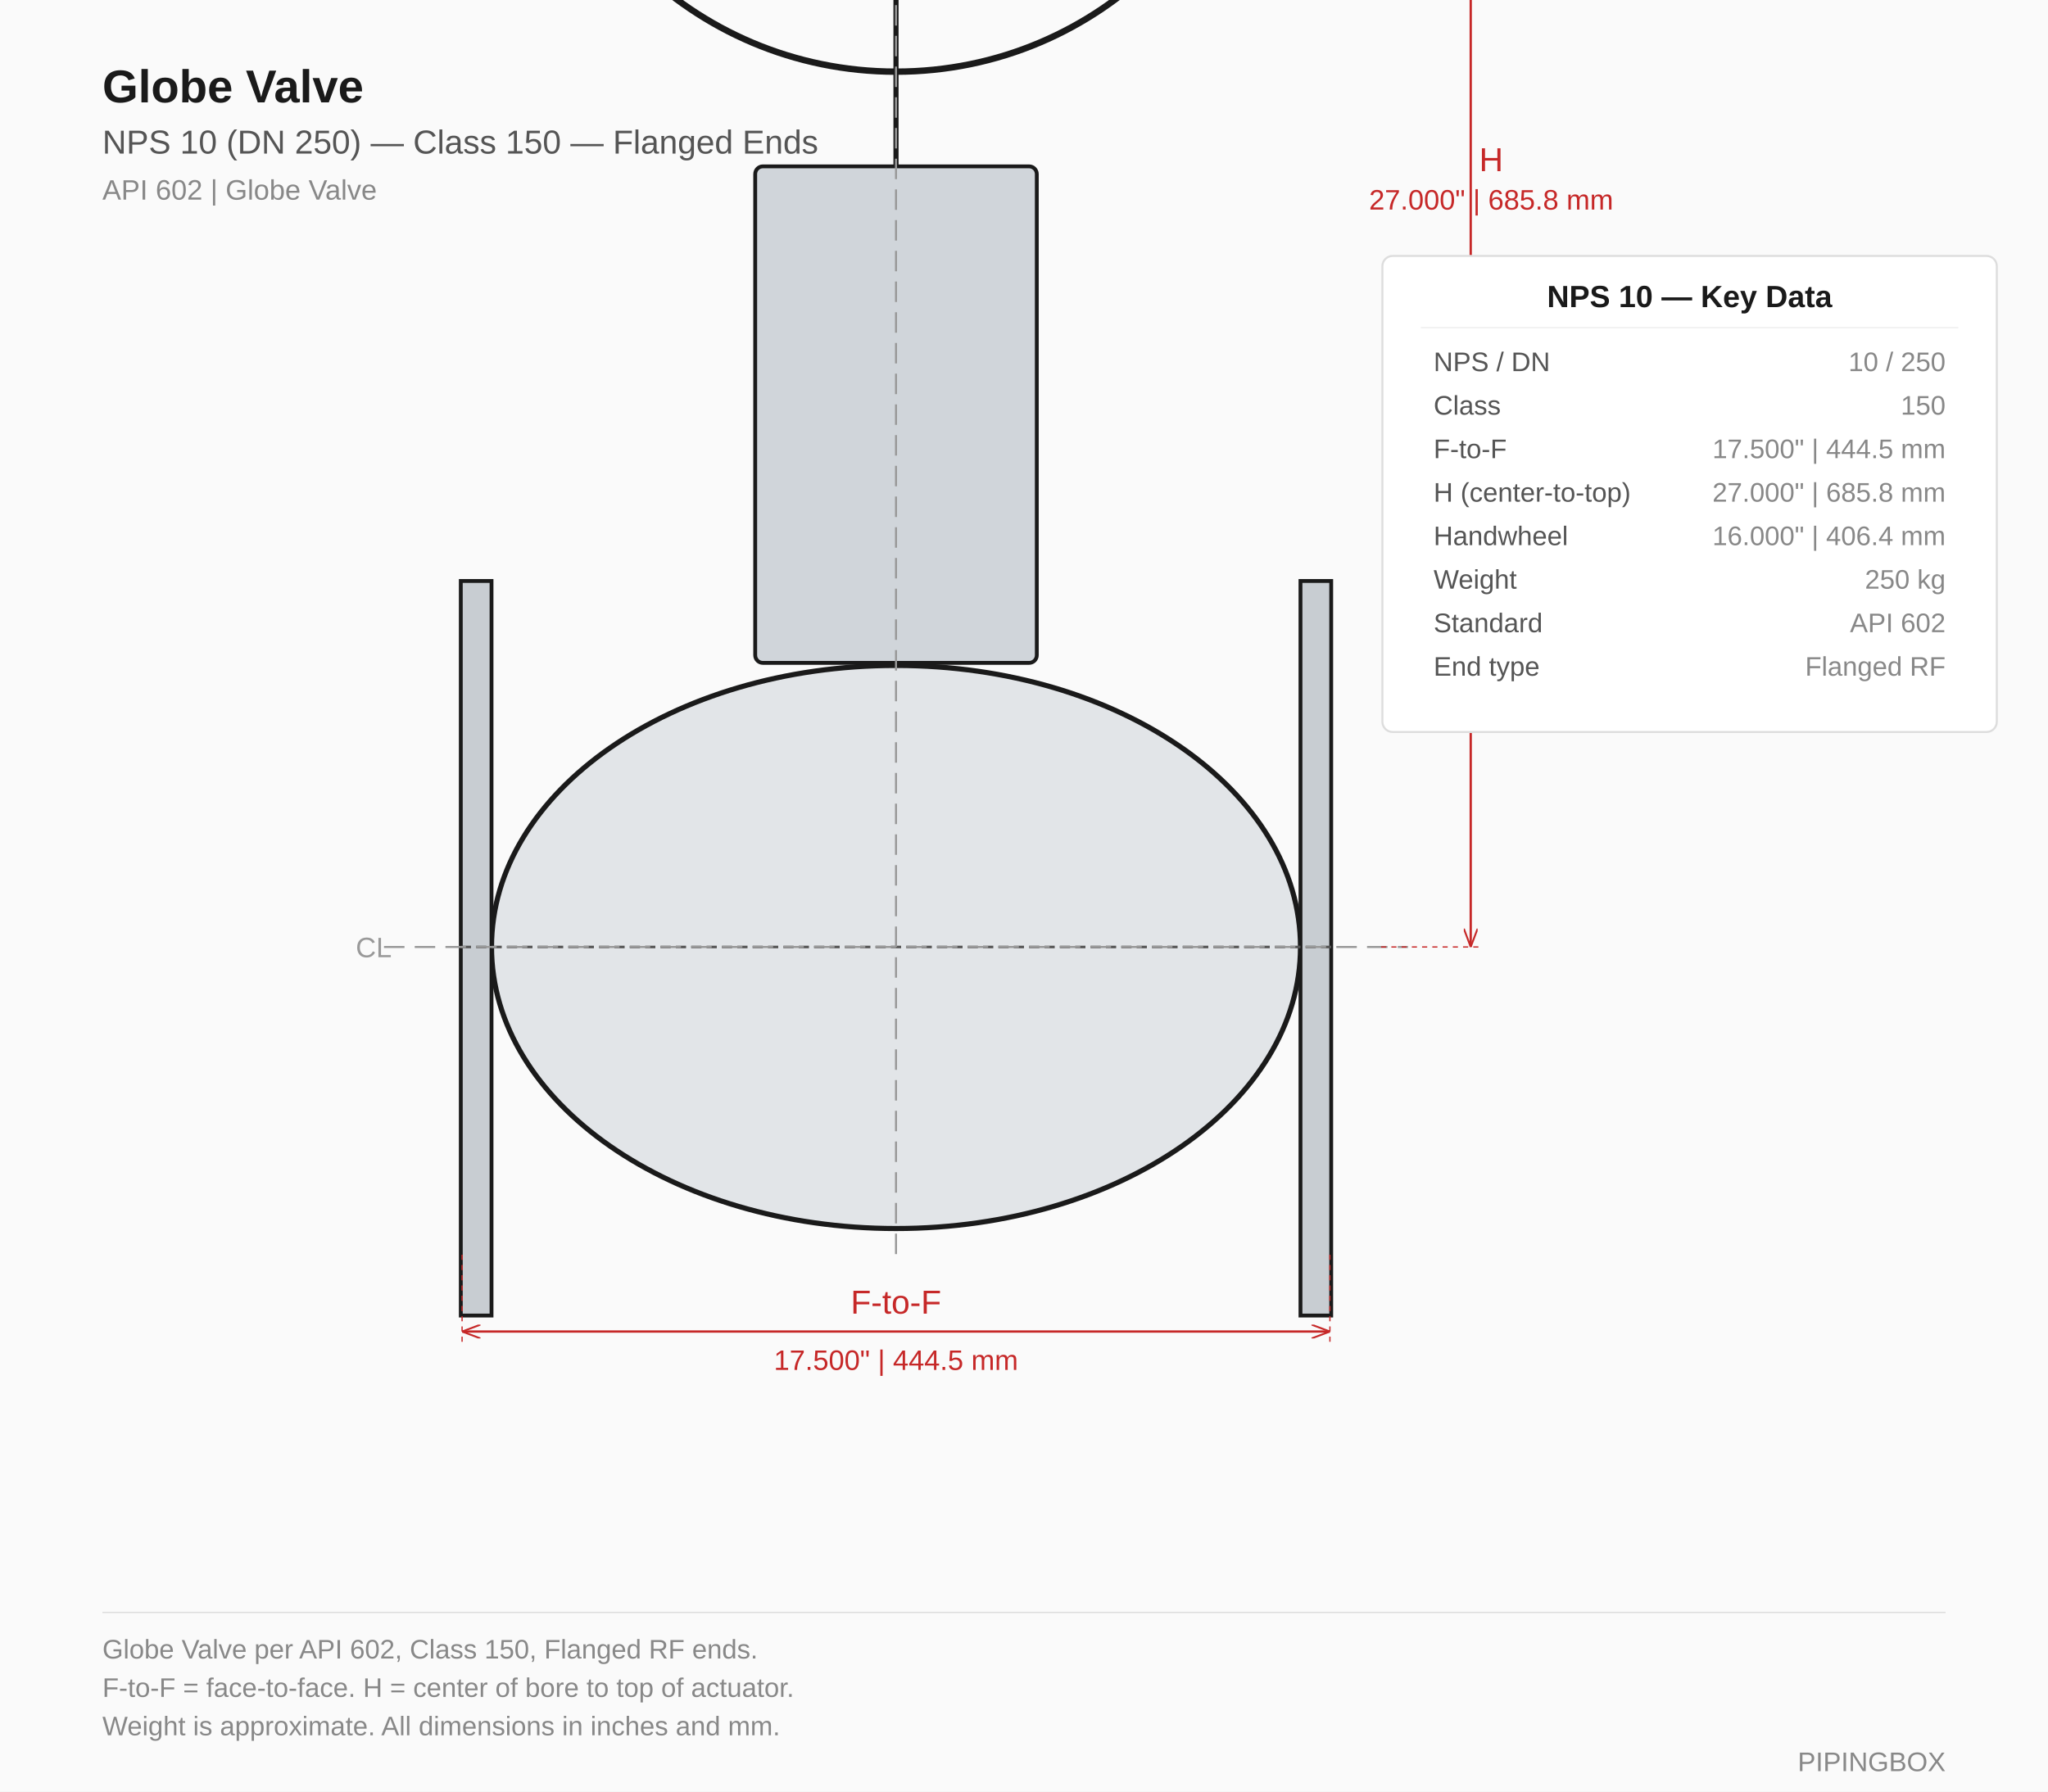
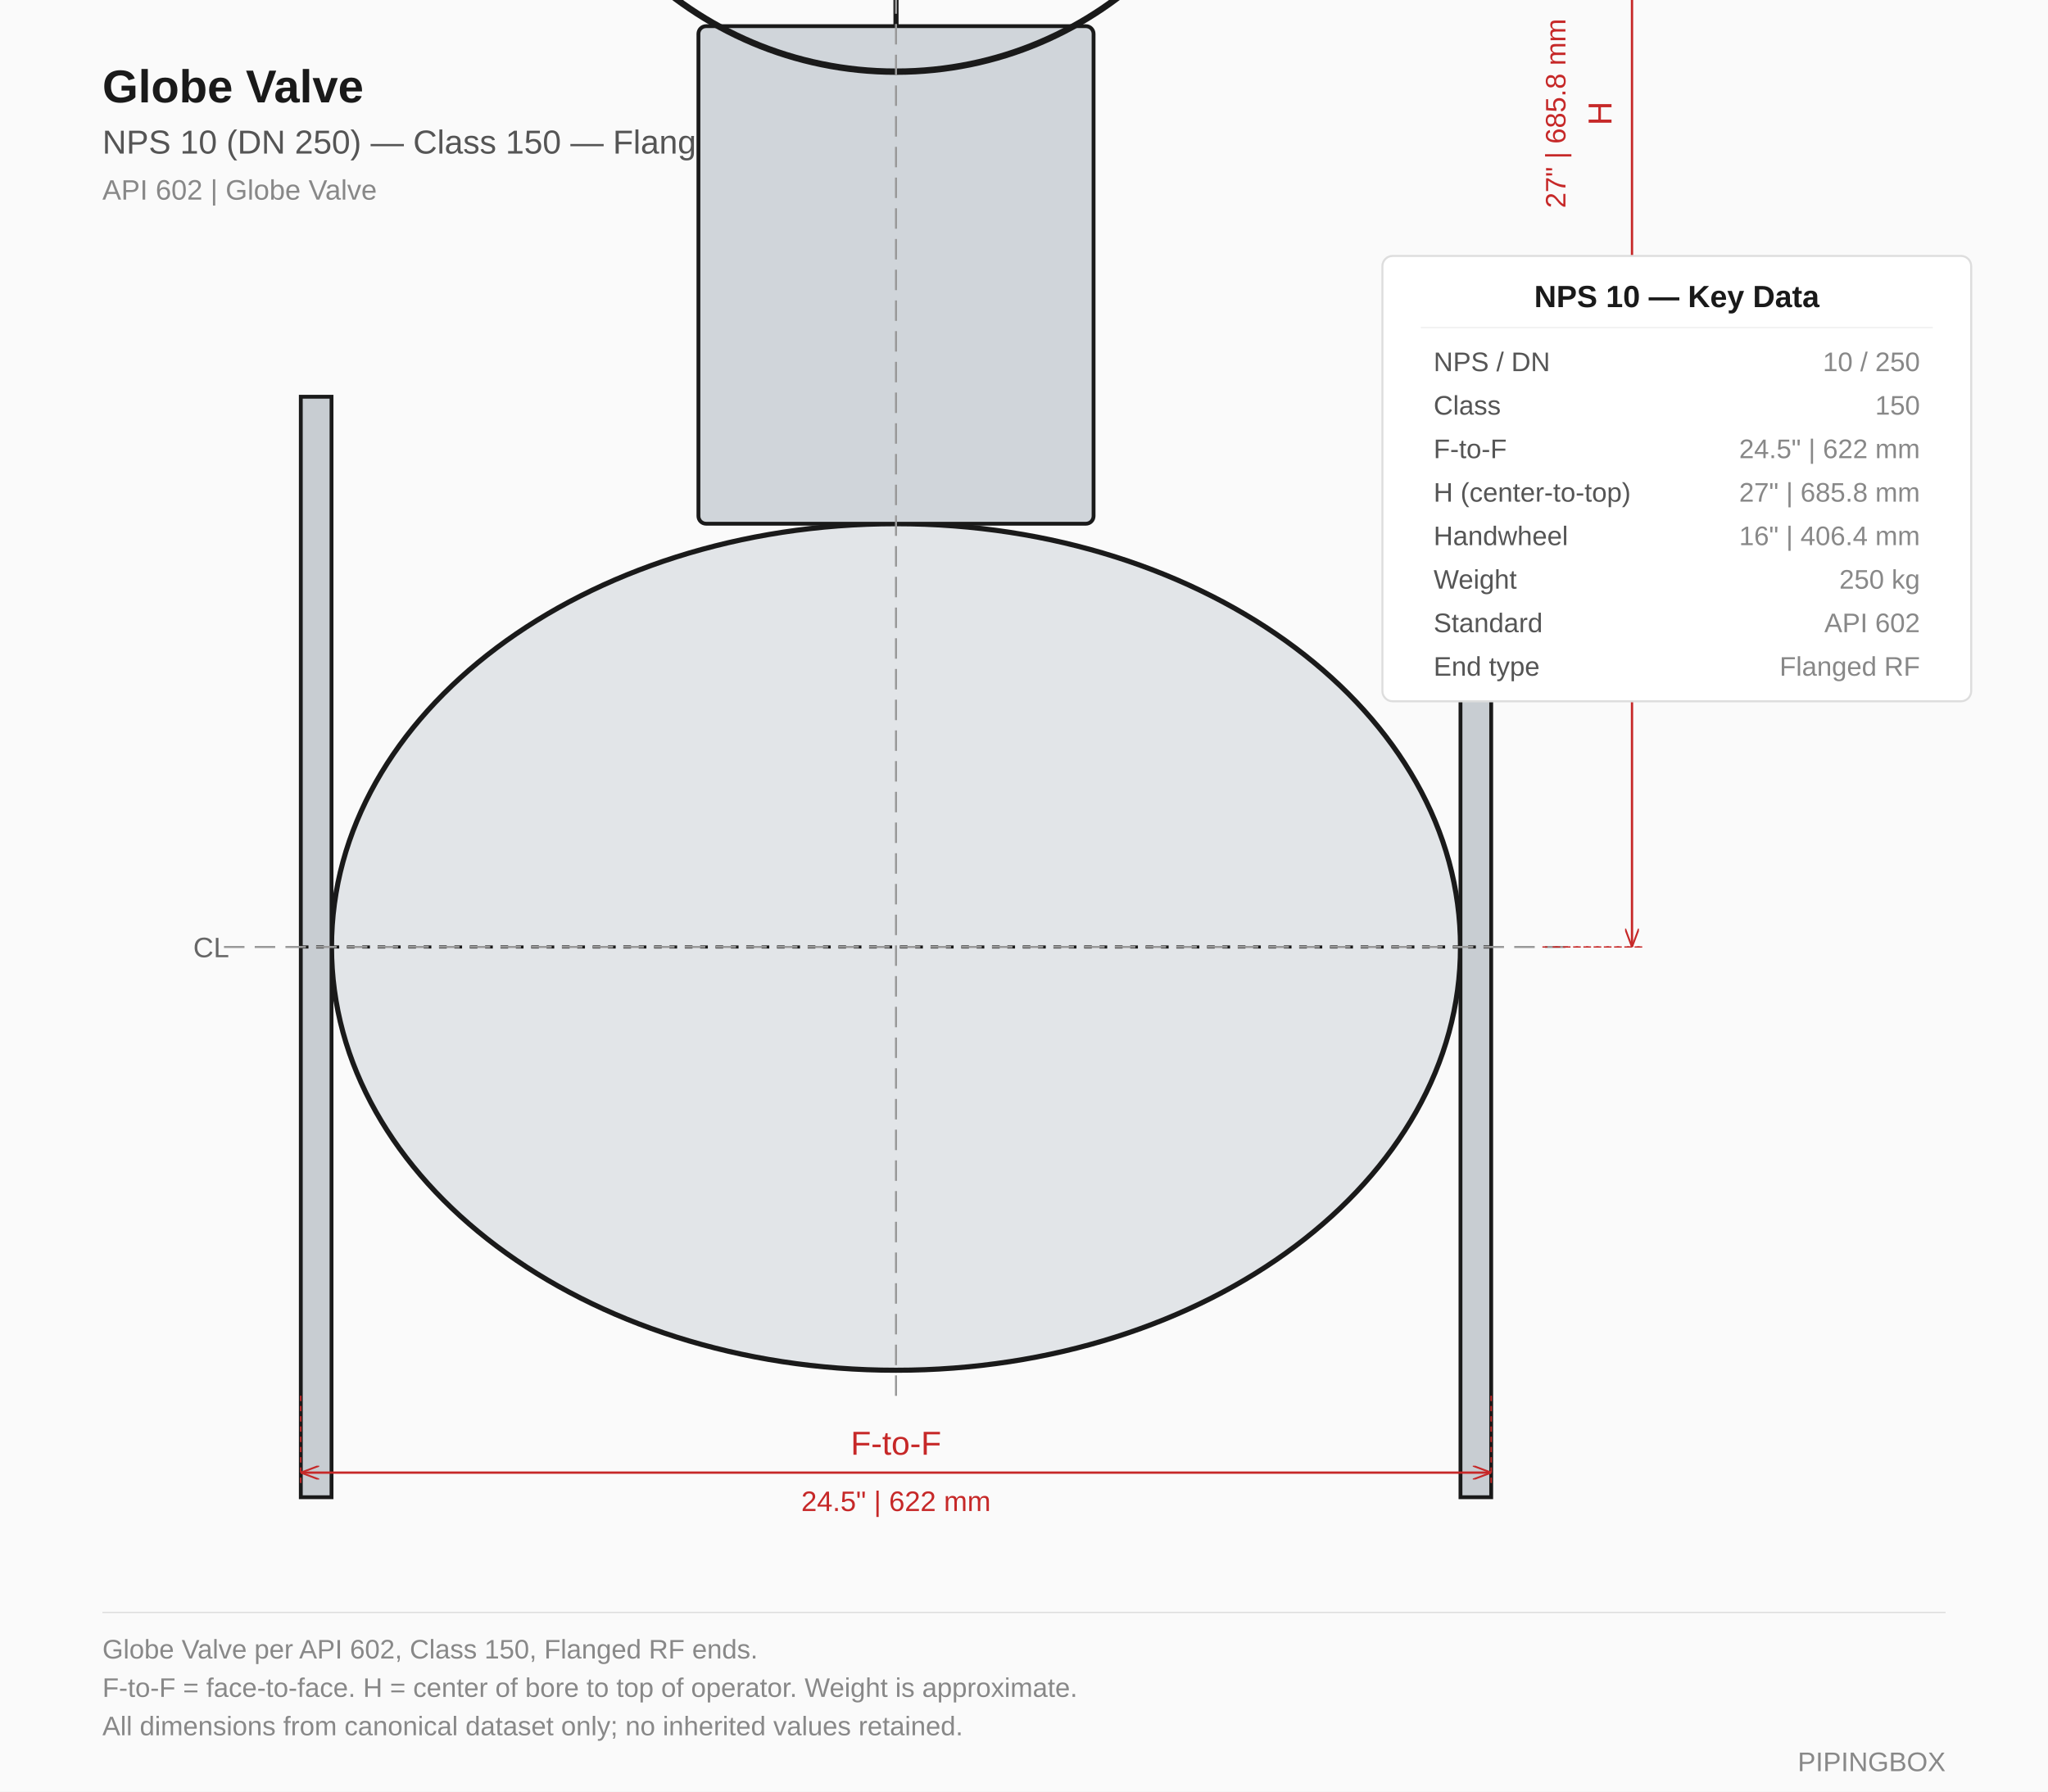
<svg xmlns="http://www.w3.org/2000/svg" viewBox="0 0 800 700" width="800" height="700">
  <defs>
    <style>
    .profile{stroke:#1a1a1a;stroke-width:2;fill:#e2e5e8}
-     .bore{stroke:#555;stroke-width:1;fill:none;stroke-dasharray:4 2}
+     .profile2{stroke:#1a1a1a;stroke-width:1.6;fill:#d0d5da}
+     .winding{stroke:#555;stroke-width:1;fill:none}
    .centerline{stroke:#999;stroke-width:.8;stroke-dasharray:8 4;fill:none}
    .dim-line{stroke:#c62828;stroke-width:.9;fill:none}
    .dim-text{font-family:'Segoe UI',Arial,sans-serif;font-size:13px;fill:#c62828;text-anchor:middle}
    .dim-sub{font-family:'Segoe UI',Arial,sans-serif;font-size:11px;fill:#c62828;text-anchor:middle}
    .title{font-family:'Segoe UI',Arial,sans-serif;font-size:18px;font-weight:600;fill:#1a1a1a}
    .subtitle{font-family:'Segoe UI',Arial,sans-serif;font-size:13px;fill:#555}
    .std-ref{font-family:'Segoe UI',Arial,sans-serif;font-size:11px;fill:#888}
    .note{font-family:'Segoe UI',Arial,sans-serif;font-size:10.5px;fill:#888}
-     .label{font-family:'Segoe UI',Arial,sans-serif;font-size:11px;fill:#999;text-anchor:middle}
+     .label{font-family:'Segoe UI',Arial,sans-serif;font-size:11px;fill:#666;text-anchor:middle}
    .tbl-hdr{font-family:'Segoe UI',Arial,sans-serif;font-size:12px;fill:#1a1a1a;font-weight:600;text-anchor:middle}
    .tbl-key{font-family:'Segoe UI',Arial,sans-serif;font-size:10.5px;fill:#555;text-anchor:start}
    .tbl-val{font-family:'Segoe UI',Arial,sans-serif;font-size:10.5px;fill:#888;text-anchor:end}
+     .bore{stroke:#1a1a1a;stroke-width:1.2;stroke-dasharray:3 3;fill:none}
  </style>
    <marker id="as" markerWidth="8" markerHeight="6" refX="0" refY="3" orient="auto">
      <path d="M8,0 L0,3 L8,6" fill="none" stroke="#c62828" stroke-width=".8" />
    </marker>
    <marker id="ae" markerWidth="8" markerHeight="6" refX="8" refY="3" orient="auto">
      <path d="M0,0 L8,3 L0,6" fill="none" stroke="#c62828" stroke-width=".8" />
    </marker>
  </defs>
  <rect width="800" height="700" fill="#fafafa" />
  <text x="40" y="40" class="title">Globe Valve</text>
  <text x="40" y="60" class="subtitle">NPS 10 (DN 250) — Class 150 — Flanged Ends</text>
  <text x="40" y="78" class="std-ref">API 602 | Globe Valve</text>
-   <ellipse cx="350" cy="370" rx="158" ry="110" class="profile" />
-   <rect x="180" y="227" width="12" height="287" fill="#c8cdd2" stroke="#1a1a1a" stroke-width="1.5" />
-   <rect x="508" y="227" width="12" height="287" fill="#c8cdd2" stroke="#1a1a1a" stroke-width="1.5" />
-   <line x1="180" y1="370" x2="520" y2="370" class="bore" />
-   <rect x="295" y="65" width="110" height="194" rx="3" fill="#d0d5da" stroke="#1a1a1a" stroke-width="1.5" />
-   <line x1="350" y1="65" x2="350" y2="-116" stroke="#1a1a1a" stroke-width="2" />
+   <ellipse cx="350" cy="370" rx="220.5" ry="165.375" class="profile" />
+   <rect x="117.5" y="155.012" width="12" height="429.975" fill="#c8cdd2" stroke="#1a1a1a" stroke-width="1.5" />
+   <rect x="570.5" y="155.012" width="12" height="429.975" fill="#c8cdd2" stroke="#1a1a1a" stroke-width="1.5" />
+   <line x1="117.5" y1="370" x2="582.5" y2="370" class="bore" />
+   <rect x="272.825" y="10.225" width="154.35" height="194.4" rx="3" fill="#d0d5da" stroke="#1a1a1a" stroke-width="1.5" />
+   <line x1="350" y1="10.225" x2="350" y2="-116" stroke="#1a1a1a" stroke-width="2" />
  <circle cx="350" cy="-116" r="144" fill="none" stroke="#1a1a1a" stroke-width="2.5" />
  <line x1="206" y1="-116" x2="494" y2="-116" stroke="#1a1a1a" stroke-width="1" />
-   <line x1="150" y1="370" x2="550" y2="370" class="centerline" />
-   <text x="146" y="374" class="label" text-anchor="end">CL</text>
-   <line x1="350" y1="490" x2="350" y2="-246" class="centerline" />
-   <line x1="180.5" y1="490.25" x2="180.5" y2="525.25" stroke="#c62828" stroke-width=".5" stroke-dasharray="2 2" />
-   <line x1="519.5" y1="490.25" x2="519.5" y2="525.25" stroke="#c62828" stroke-width=".5" stroke-dasharray="2 2" />
-   <line x1="180.5" y1="520.25" x2="519.5" y2="520.25" class="dim-line" marker-start="url(#as)" marker-end="url(#ae)" />
-   <text x="350" y="513.25" class="dim-text">F-to-F</text>
-   <text x="350" y="535.25" class="dim-sub">17.500" | 444.5 mm</text>
-   <line x1="539.5" y1="370" x2="579.5" y2="370" stroke="#c62828" stroke-width=".5" stroke-dasharray="2 2" />
-   <line x1="539.5" y1="-226.25" x2="579.5" y2="-226.25" stroke="#c62828" stroke-width=".5" stroke-dasharray="2 2" />
-   <line x1="574.5" y1="-226.25" x2="574.5" y2="370" class="dim-line" marker-start="url(#as)" marker-end="url(#ae)" />
-   <text x="582.5" y="66.875" class="dim-text" text-anchor="start">H</text>
-   <text x="582.5" y="81.875" class="dim-sub" text-anchor="start">27.000" | 685.8 mm</text>
-   <rect x="540" y="100" width="240" height="186" rx="4" fill="white" stroke="#ddd" stroke-width=".8" />
-   <text x="660" y="120" class="tbl-hdr">NPS 10 — Key Data</text>
-   <line x1="555" y1="128" x2="765" y2="128" stroke="#eee" stroke-width=".5" />
+   <line x1="87.5" y1="370" x2="612.5" y2="370" class="centerline" />
+   <text x="82.5" y="374" class="label" text-anchor="end">CL</text>
+   <line x1="350" y1="545.375" x2="350" y2="-301.375" class="centerline" />
+   <line x1="117.5" y1="545.375" x2="117.5" y2="580.375" stroke="#c62828" stroke-width=".5" stroke-dasharray="2 2" />
+   <line x1="582.5" y1="545.375" x2="582.5" y2="580.375" stroke="#c62828" stroke-width=".5" stroke-dasharray="2 2" />
+   <line x1="117.5" y1="575.375" x2="582.5" y2="575.375" class="dim-line" marker-start="url(#as)" marker-end="url(#ae)" />
+   <text x="350" y="568.375" class="dim-text">F-to-F</text>
+   <text x="350" y="590.375" class="dim-sub">24.5" | 622 mm</text>
+   <line x1="117.5" y1="545.375" x2="117.5" y2="580.375" stroke="#c62828" stroke-width=".5" stroke-dasharray="2 2" />
+   <line x1="582.5" y1="545.375" x2="582.5" y2="580.375" stroke="#c62828" stroke-width=".5" stroke-dasharray="2 2" />
+   <line x1="602.5" y1="370" x2="642.5" y2="370" stroke="#c62828" stroke-width=".5" stroke-dasharray="2 2" />
+   <line x1="602.5" y1="-281.375" x2="642.5" y2="-281.375" stroke="#c62828" stroke-width=".5" stroke-dasharray="2 2" />
+   <line x1="637.5" y1="-281.375" x2="637.5" y2="370" class="dim-line" marker-start="url(#as)" marker-end="url(#ae)" />
+   <text x="629.5" y="44.312" class="dim-text" transform="rotate(-90 629.5 44.3125)">H</text>
+   <text x="611.5" y="44.312" class="dim-sub" transform="rotate(-90 611.5 44.3125)">27" | 685.8 mm</text>
+   <line x1="607.5" y1="-281.375" x2="642.5" y2="-281.375" stroke="#c62828" stroke-width=".5" stroke-dasharray="2 2" />
+   <line x1="607.5" y1="370" x2="642.5" y2="370" stroke="#c62828" stroke-width=".5" stroke-dasharray="2 2" />
+   <rect x="540" y="100" width="230" height="174" rx="4" fill="white" stroke="#ddd" stroke-width=".8" />
+   <text x="655" y="120" class="tbl-hdr">NPS 10 — Key Data</text>
+   <line x1="555" y1="128" x2="755" y2="128" stroke="#eee" stroke-width=".5" />
  <text x="560" y="145" class="tbl-key">NPS / DN</text>
-   <text x="760" y="145" class="tbl-val">10 / 250</text>
+   <text x="750" y="145" class="tbl-val">10 / 250</text>
  <text x="560" y="162" class="tbl-key">Class</text>
-   <text x="760" y="162" class="tbl-val">150</text>
+   <text x="750" y="162" class="tbl-val">150</text>
  <text x="560" y="179" class="tbl-key">F-to-F</text>
-   <text x="760" y="179" class="tbl-val">17.500" | 444.5 mm</text>
+   <text x="750" y="179" class="tbl-val">24.5" | 622 mm</text>
  <text x="560" y="196" class="tbl-key">H (center-to-top)</text>
-   <text x="760" y="196" class="tbl-val">27.000" | 685.8 mm</text>
+   <text x="750" y="196" class="tbl-val">27" | 685.8 mm</text>
  <text x="560" y="213" class="tbl-key">Handwheel</text>
-   <text x="760" y="213" class="tbl-val">16.000" | 406.4 mm</text>
+   <text x="750" y="213" class="tbl-val">16" | 406.4 mm</text>
  <text x="560" y="230" class="tbl-key">Weight</text>
-   <text x="760" y="230" class="tbl-val">250 kg</text>
+   <text x="750" y="230" class="tbl-val">250 kg</text>
  <text x="560" y="247" class="tbl-key">Standard</text>
-   <text x="760" y="247" class="tbl-val">API 602</text>
+   <text x="750" y="247" class="tbl-val">API 602</text>
  <text x="560" y="264" class="tbl-key">End type</text>
-   <text x="760" y="264" class="tbl-val">Flanged RF</text>
+   <text x="750" y="264" class="tbl-val">Flanged RF</text>
  <line x1="40" y1="630" x2="760" y2="630" stroke="#ddd" stroke-width=".5" />
  <text x="40" y="648" class="note">Globe Valve per API 602, Class 150, Flanged RF ends.</text>
-   <text x="40" y="663" class="note">F-to-F = face-to-face. H = center of bore to top of actuator.</text>
-   <text x="40" y="678" class="note">Weight is approximate. All dimensions in inches and mm.</text>
+   <text x="40" y="663" class="note">F-to-F = face-to-face. H = center of bore to top of operator. Weight is approximate.</text>
+   <text x="40" y="678" class="note">All dimensions from canonical dataset only; no inherited values retained.</text>
  <text x="760" y="692" class="note" text-anchor="end" fill="#ccc">PIPINGBOX</text>
</svg>
